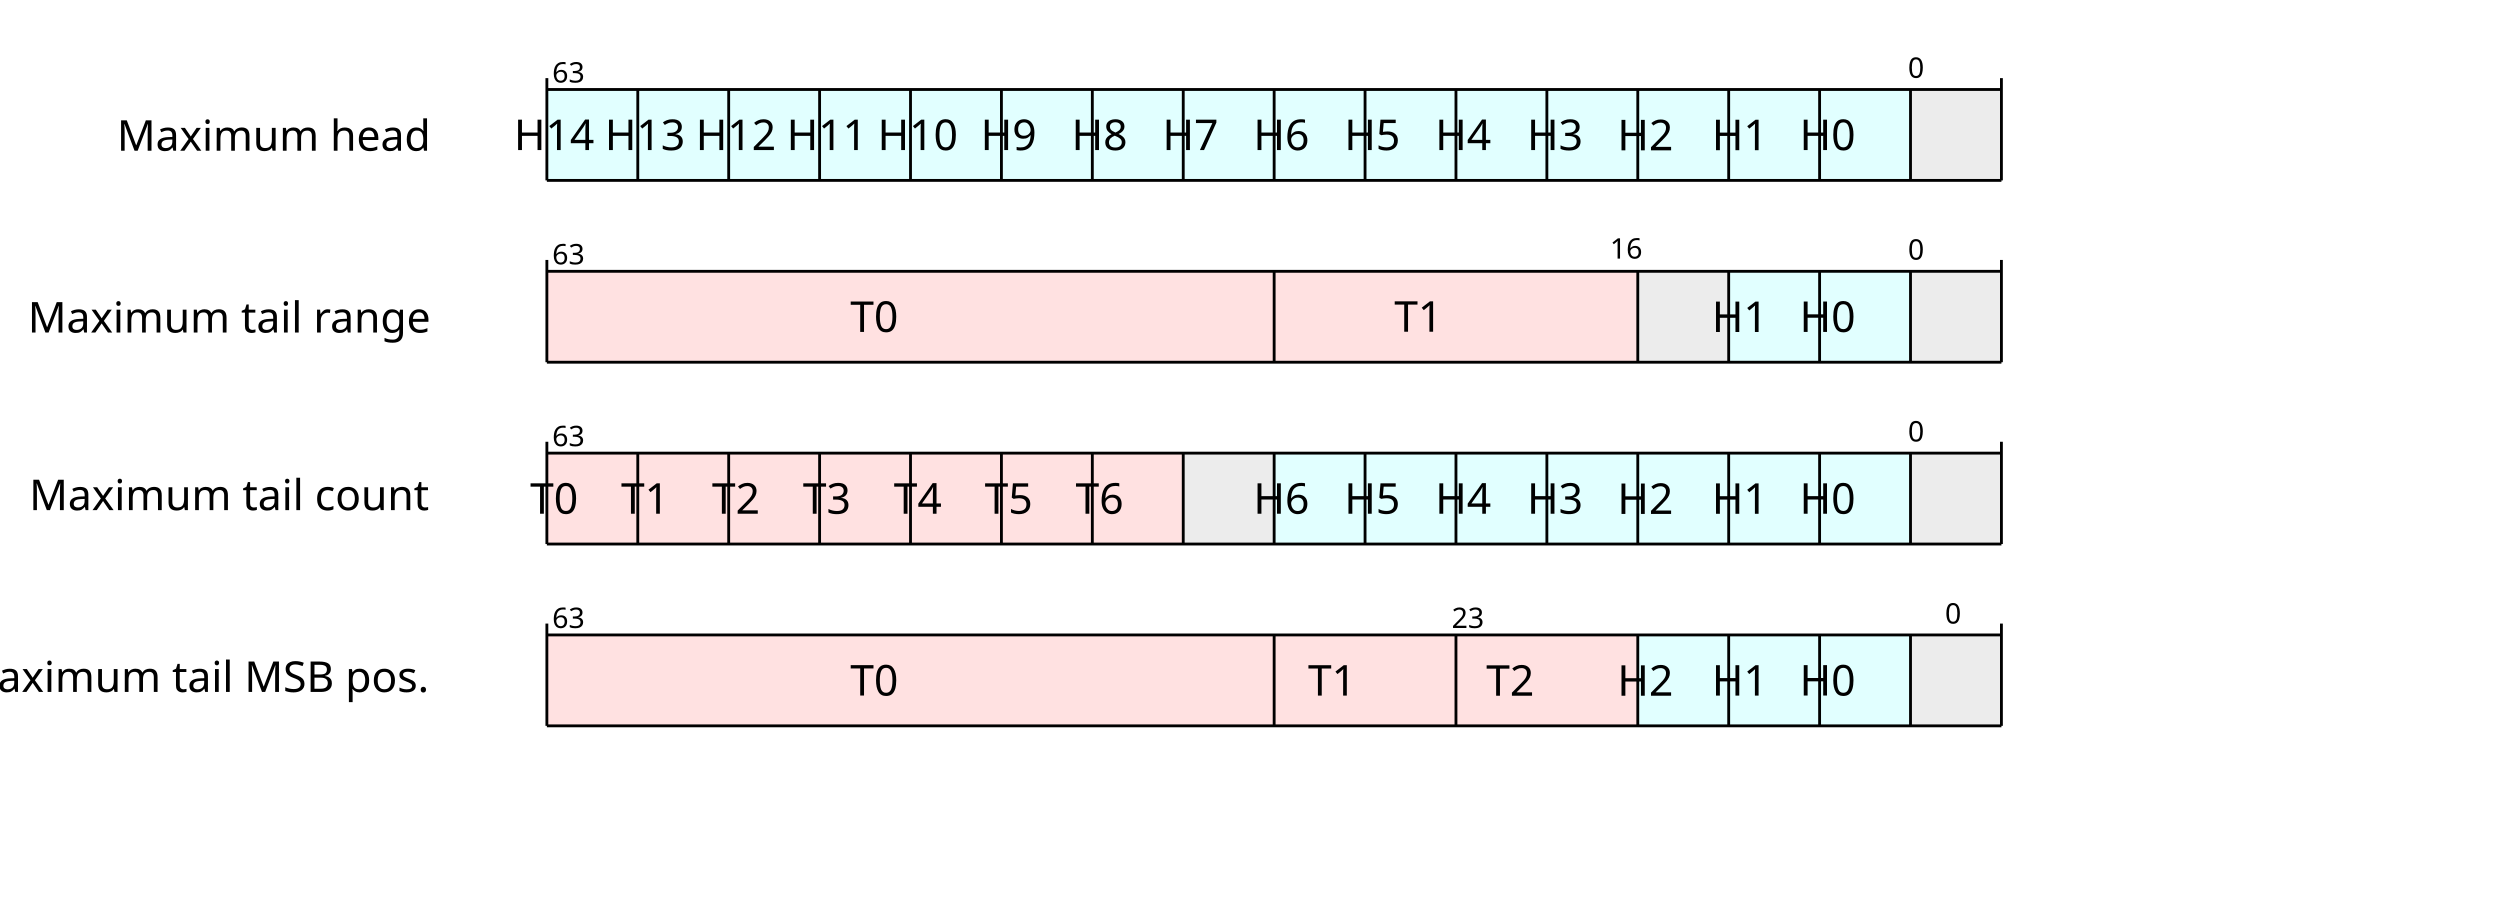
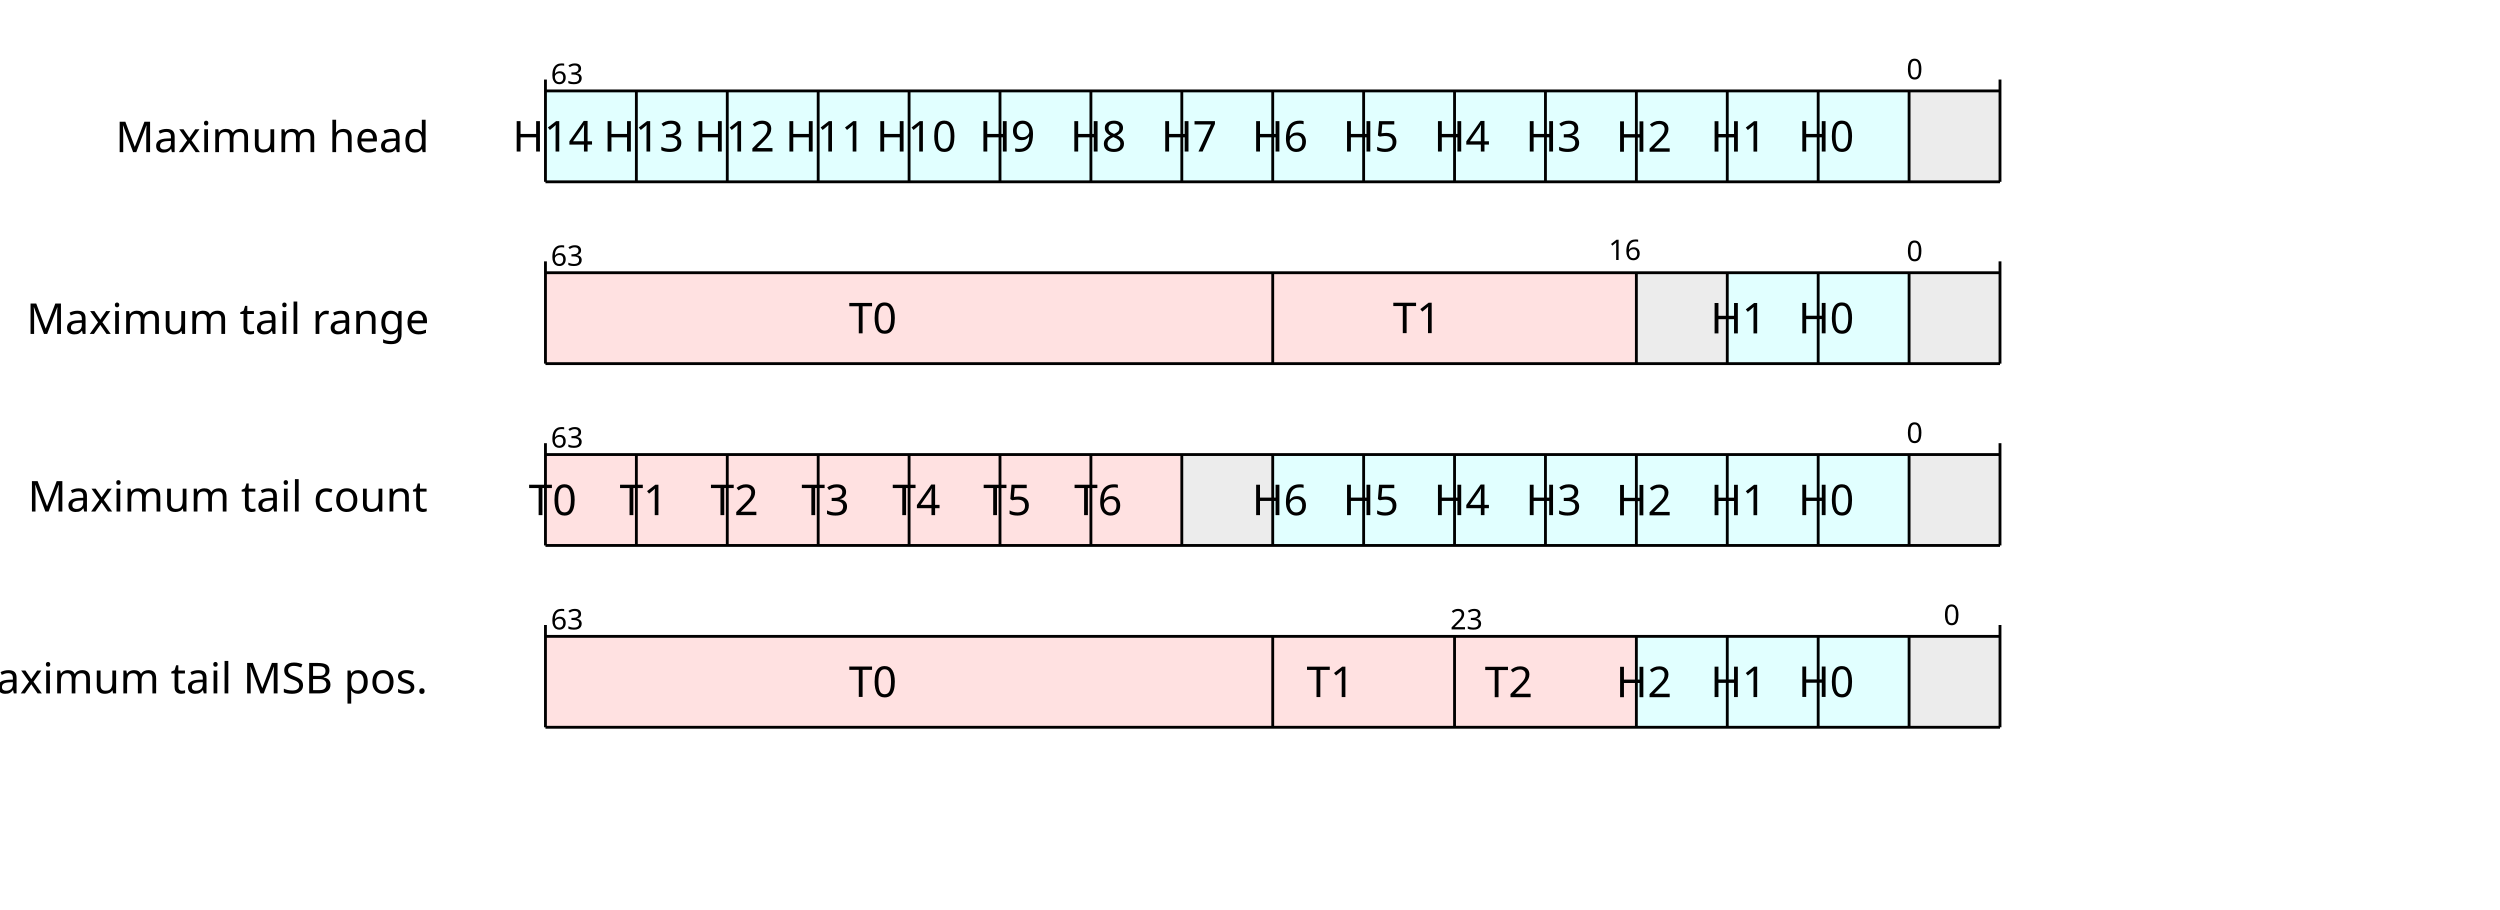
<svg xmlns="http://www.w3.org/2000/svg" width="880" height="320" viewBox="0 0 880 320" id="svg2" version="1.1">
  <defs id="defs4">
    <marker style="overflow:visible" id="DistanceEnd" refX="0.0" refY="0.0" orient="auto">
      <g id="g2301" style="stroke:#000000;stroke-opacity:1;fill:#000000;fill-opacity:1">
        <path style="fill:#000000;stroke:#000000;stroke-width:1.15;stroke-linecap:square;stroke-opacity:1;fill-opacity:1" d="M 0,0 L -2,0" id="path2316" />
        <path style="fill:#000000;fill-rule:evenodd;stroke:#000000;stroke-opacity:1;fill-opacity:1" d="M 0,0 L -13,4 L -9,0 -13,-4 L 0,0 z " id="path2312" />
        <path style="fill:#000000;stroke:#000000;stroke-width:1;stroke-linecap:square;stroke-opacity:1;fill-opacity:1" d="M 0,-4 L 0,40" id="path2314" />
      </g>
    </marker>
    <marker style="overflow:visible" id="marker7231" refX="0.0" refY="0.0" orient="auto">
      <g id="g7233" style="stroke:#000000;stroke-opacity:1;fill:#000000;fill-opacity:1">
        <path style="fill:#000000;stroke:#000000;stroke-width:1.15;stroke-linecap:square;stroke-opacity:1;fill-opacity:1" d="M 0,0 L 2,0" id="path7235" />
        <path style="fill:#000000;fill-rule:evenodd;stroke:#000000;stroke-opacity:1;fill-opacity:1" d="M 0,0 L 13,4 L 9,0 13,-4 L 0,0 z " id="path7237" />
        <path style="fill:#000000;stroke:#000000;stroke-width:1;stroke-linecap:square;stroke-opacity:1;fill-opacity:1" d="M 0,-4 L 0,40" id="path7239" />
      </g>
    </marker>
    <marker style="overflow:visible" id="DistanceStart" refX="0.0" refY="0.0" orient="auto">
      <g id="g2300" style="stroke:#000000;stroke-opacity:1;fill:#000000;fill-opacity:1">
        <path style="fill:#000000;stroke:#000000;stroke-width:1.15;stroke-linecap:square;stroke-opacity:1;fill-opacity:1" d="M 0,0 L 2,0" id="path2306" />
        <path style="fill:#000000;fill-rule:evenodd;stroke:#000000;stroke-opacity:1;fill-opacity:1" d="M 0,0 L 13,4 L 9,0 13,-4 L 0,0 z " id="path2302" />
        <path style="fill:#000000;stroke:#000000;stroke-width:1;stroke-linecap:square;stroke-opacity:1;fill-opacity:1" d="M 0,-4 L 0,40" id="path2304" />
      </g>
    </marker>
    <marker orient="auto" refY="0.0" refX="0.0" id="Arrow2Mstart" style="overflow:visible">
      <path id="path4792" style="fill-rule:evenodd;stroke-width:0.625;stroke-linejoin:round;stroke:#000000;stroke-opacity:1;fill:#000000;fill-opacity:1" d="M 8.719,4.034 L -2.207,0.016 L 8.719,-4.002 C 6.973,-1.63 6.983,1.616 8.719,4.034 z " transform="scale(0.6) translate(0,0)" />
    </marker>
    <marker orient="auto" refY="0.0" refX="0.0" id="Arrow2Mend" style="overflow:visible;">
      <path id="path4795" style="fill-rule:evenodd;stroke-width:0.625;stroke-linejoin:round;stroke:#000000;stroke-opacity:1;fill:#000000;fill-opacity:1" d="M 8.719,4.034 L -2.207,0.016 L 8.719,-4.002 C 6.973,-1.63 6.983,1.616 8.719,4.034 z " transform="scale(0.6) rotate(180) translate(0,0)" />
    </marker>
    <marker orient="auto" refY="0" refX="0" id="Arrow2Mstart-6" style="overflow:visible">
      <path id="path4792-6" style="fill:#000000;fill-opacity:1;fill-rule:evenodd;stroke:#000000;stroke-width:0.625;stroke-linejoin:round;stroke-opacity:1" d="M 8.719,4.034 -2.207,0.016 8.719,-4.002 c -1.745,2.372 -1.735,5.617 -6e-7,8.035 z" transform="scale(0.6,0.6)" />
    </marker>
    <marker orient="auto" refY="0" refX="0" id="Arrow2Mend-0" style="overflow:visible">
      <path id="path4795-7" style="fill:#000000;fill-opacity:1;fill-rule:evenodd;stroke:#000000;stroke-width:0.625;stroke-linejoin:round;stroke-opacity:1" d="M 8.719,4.034 -2.207,0.016 8.719,-4.002 c -1.745,2.372 -1.735,5.617 -6e-7,8.035 z" transform="scale(-0.6,-0.6)" />
    </marker>
  </defs>
-   <g id="layer1" transform="translate(0.5,-880.5)">
+   <g id="layer1" transform="translate(0,-880)">
    <rect style="color:#000000;clip-rule:nonzero;display:inline;overflow:visible;visibility:visible;opacity:1;isolation:auto;mix-blend-mode:normal;color-interpolation:sRGB;color-interpolation-filters:linearRGB;solid-color:#000000;solid-opacity:1;fill:#ffe1e1;fill-opacity:1;fill-rule:evenodd;stroke:none;stroke-width:1;stroke-linecap:butt;stroke-linejoin:miter;stroke-miterlimit:4;stroke-dasharray:4, 4;stroke-dashoffset:0;stroke-opacity:1;color-rendering:auto;image-rendering:auto;shape-rendering:auto;text-rendering:auto;enable-background:accumulate" id="rect8870-8-8-0-5-3" width="224" height="32" x="192" y="1040" />
    <rect style="color:#000000;clip-rule:nonzero;display:inline;overflow:visible;visibility:visible;opacity:1;isolation:auto;mix-blend-mode:normal;color-interpolation:sRGB;color-interpolation-filters:linearRGB;solid-color:#000000;solid-opacity:1;fill:#ffe1e1;fill-opacity:1;fill-rule:evenodd;stroke:none;stroke-width:1;stroke-linecap:butt;stroke-linejoin:miter;stroke-miterlimit:4;stroke-dasharray:4, 4;stroke-dashoffset:0;stroke-opacity:1;color-rendering:auto;image-rendering:auto;shape-rendering:auto;text-rendering:auto;enable-background:accumulate" id="rect8870-8-8-0-5" width="384" height="32" x="192" y="976" />
    <rect style="color:#000000;clip-rule:nonzero;display:inline;overflow:visible;visibility:visible;opacity:1;isolation:auto;mix-blend-mode:normal;color-interpolation:sRGB;color-interpolation-filters:linearRGB;solid-color:#000000;solid-opacity:1;fill:#e1ffff;fill-opacity:1;fill-rule:evenodd;stroke:none;stroke-width:1;stroke-linecap:butt;stroke-linejoin:miter;stroke-miterlimit:4;stroke-dasharray:4, 4;stroke-dashoffset:0;stroke-opacity:1;color-rendering:auto;image-rendering:auto;shape-rendering:auto;text-rendering:auto;enable-background:accumulate" id="rect8870-8-8-0-9" width="224" height="32" x="448" y="1040" />
    <rect style="color:#000000;clip-rule:nonzero;display:inline;overflow:visible;visibility:visible;opacity:1;isolation:auto;mix-blend-mode:normal;color-interpolation:sRGB;color-interpolation-filters:linearRGB;solid-color:#000000;solid-opacity:1;fill:#e1ffff;fill-opacity:1;fill-rule:evenodd;stroke:none;stroke-width:1;stroke-linecap:butt;stroke-linejoin:miter;stroke-miterlimit:4;stroke-dasharray:4, 4;stroke-dashoffset:0;stroke-opacity:1;color-rendering:auto;image-rendering:auto;shape-rendering:auto;text-rendering:auto;enable-background:accumulate" id="rect8870-8-8-0" width="64" height="32" x="608" y="976" />
    <rect style="color:#000000;clip-rule:nonzero;display:inline;overflow:visible;visibility:visible;opacity:1;isolation:auto;mix-blend-mode:normal;color-interpolation:sRGB;color-interpolation-filters:linearRGB;solid-color:#000000;solid-opacity:1;fill:#e1ffff;fill-opacity:1;fill-rule:evenodd;stroke:none;stroke-width:1;stroke-linecap:butt;stroke-linejoin:miter;stroke-miterlimit:4;stroke-dasharray:4, 4;stroke-dashoffset:0;stroke-opacity:1;color-rendering:auto;image-rendering:auto;shape-rendering:auto;text-rendering:auto;enable-background:accumulate" id="rect8870-8-8" width="480" height="32" x="192" y="912" />
    <rect style="color:#000000;clip-rule:nonzero;display:inline;overflow:visible;visibility:visible;opacity:1;isolation:auto;mix-blend-mode:normal;color-interpolation:sRGB;color-interpolation-filters:linearRGB;solid-color:#000000;solid-opacity:1;fill:#ececec;fill-opacity:1;fill-rule:evenodd;stroke:none;stroke-width:1;stroke-linecap:butt;stroke-linejoin:miter;stroke-miterlimit:4;stroke-dasharray:4, 4;stroke-dashoffset:0;stroke-opacity:1;color-rendering:auto;image-rendering:auto;shape-rendering:auto;text-rendering:auto;enable-background:accumulate" id="rect8870-5" width="32" height="32" x="672" y="1040" />
    <rect style="color:#000000;clip-rule:nonzero;display:inline;overflow:visible;visibility:visible;opacity:1;isolation:auto;mix-blend-mode:normal;color-interpolation:sRGB;color-interpolation-filters:linearRGB;solid-color:#000000;solid-opacity:1;fill:#ececec;fill-opacity:1;fill-rule:evenodd;stroke:none;stroke-width:1;stroke-linecap:butt;stroke-linejoin:miter;stroke-miterlimit:4;stroke-dasharray:4, 4;stroke-dashoffset:0;stroke-opacity:1;color-rendering:auto;image-rendering:auto;shape-rendering:auto;text-rendering:auto;enable-background:accumulate" id="rect8870-8" width="32" height="32" x="672" y="976" />
    <rect style="color:#000000;clip-rule:nonzero;display:inline;overflow:visible;visibility:visible;opacity:1;isolation:auto;mix-blend-mode:normal;color-interpolation:sRGB;color-interpolation-filters:linearRGB;solid-color:#000000;solid-opacity:1;fill:#ececec;fill-opacity:1;fill-rule:evenodd;stroke:none;stroke-width:1;stroke-linecap:butt;stroke-linejoin:miter;stroke-miterlimit:4;stroke-dasharray:4, 4;stroke-dashoffset:0;stroke-opacity:1;color-rendering:auto;image-rendering:auto;shape-rendering:auto;text-rendering:auto;enable-background:accumulate" id="rect8870-2" width="32" height="32" x="672" y="912" />
    <rect style="color:#000000;clip-rule:nonzero;display:inline;overflow:visible;visibility:visible;opacity:1;isolation:auto;mix-blend-mode:normal;color-interpolation:sRGB;color-interpolation-filters:linearRGB;solid-color:#000000;solid-opacity:1;fill:#ececec;fill-opacity:1;fill-rule:evenodd;stroke:none;stroke-width:1;stroke-linecap:butt;stroke-linejoin:miter;stroke-miterlimit:4;stroke-dasharray:4, 4;stroke-dashoffset:0;stroke-opacity:1;color-rendering:auto;image-rendering:auto;shape-rendering:auto;text-rendering:auto;enable-background:accumulate" id="rect8870-4" width="32" height="32" x="416" y="1040" />
    <rect style="color:#000000;clip-rule:nonzero;display:inline;overflow:visible;visibility:visible;opacity:1;isolation:auto;mix-blend-mode:normal;color-interpolation:sRGB;color-interpolation-filters:linearRGB;solid-color:#000000;solid-opacity:1;fill:#ececec;fill-opacity:1;fill-rule:evenodd;stroke:none;stroke-width:1;stroke-linecap:butt;stroke-linejoin:miter;stroke-miterlimit:4;stroke-dasharray:4, 4;stroke-dashoffset:0;stroke-opacity:1;color-rendering:auto;image-rendering:auto;shape-rendering:auto;text-rendering:auto;enable-background:accumulate" id="rect8870" width="32" height="32" x="576" y="976" />
    <path style="fill:none;fill-rule:evenodd;stroke:#000000;stroke-width:1px;stroke-linecap:butt;stroke-linejoin:miter;stroke-opacity:1" d="m 192,912 512,0" id="path4140" />
    <path style="fill:none;fill-rule:evenodd;stroke:#000000;stroke-width:1px;stroke-linecap:butt;stroke-linejoin:miter;stroke-opacity:1" d="m 704,944 0,-36" id="path4140-5" />
    <path style="fill:none;fill-rule:evenodd;stroke:#000000;stroke-width:1px;stroke-linecap:butt;stroke-linejoin:miter;stroke-opacity:1" d="m 672,944 0,-32" id="path4140-5-1" />
    <path style="fill:none;fill-rule:evenodd;stroke:#000000;stroke-width:1px;stroke-linecap:butt;stroke-linejoin:miter;stroke-opacity:1" d="m 608,944 0,-32" id="path4140-5-3-7-1" />
    <path style="fill:none;fill-rule:evenodd;stroke:#000000;stroke-width:1px;stroke-linecap:butt;stroke-linejoin:miter;stroke-opacity:1" d="m 192,944 512,0" id="path4140-1" />
    <text xml:space="preserve" style="font-style:normal;font-weight:normal;font-size:20px;line-height:125%;font-family:sans-serif;text-align:end;letter-spacing:0px;word-spacing:0px;text-anchor:end;fill:#000000;fill-opacity:1;stroke:none;stroke-width:1px;stroke-linecap:butt;stroke-linejoin:miter;stroke-opacity:1" x="702.82" y="907.902" id="text3491">
      <tspan id="tspan3493" x="702.82" y="907.902" style="font-size:10px;text-align:end;text-anchor:end">0</tspan>
    </text>
    <text xml:space="preserve" style="font-style:normal;font-weight:normal;font-size:20px;line-height:125%;font-family:sans-serif;text-align:center;letter-spacing:0px;word-spacing:0px;text-anchor:middle;fill:#000000;fill-opacity:1;stroke:none;stroke-width:1px;stroke-linecap:butt;stroke-linejoin:miter;stroke-opacity:1" x="624.93" y="933.358" id="text3491-1-4-8">
      <tspan id="tspan3493-9-8-1" x="624.93" y="933.358" style="font-size:15px;text-align:center;text-anchor:middle">H1</tspan>
    </text>
    <path style="fill:none;fill-rule:evenodd;stroke:#000000;stroke-width:1px;stroke-linecap:butt;stroke-linejoin:miter;stroke-opacity:1" d="m 512,944 0,-32" id="path4140-5-3-7-1-9" />
    <path style="fill:none;fill-rule:evenodd;stroke:#000000;stroke-width:1px;stroke-linecap:butt;stroke-linejoin:miter;stroke-opacity:1" d="m 192,944 0,-36" id="path4140-5-3-7-1-1-0-1" />
    <path style="fill:none;fill-rule:evenodd;stroke:#000000;stroke-width:1px;stroke-linecap:butt;stroke-linejoin:miter;stroke-opacity:1" d="m 640,944 0,-32" id="path4140-5-3-7-1-8" />
    <text xml:space="preserve" style="font-style:normal;font-weight:normal;font-size:20px;line-height:125%;font-family:sans-serif;text-align:center;letter-spacing:0px;word-spacing:0px;text-anchor:middle;fill:#000000;fill-opacity:1;stroke:none;stroke-width:1px;stroke-linecap:butt;stroke-linejoin:miter;stroke-opacity:1" x="655.813" y="933.332" id="text3491-1-4-8-0">
      <tspan id="tspan3493-9-8-1-37" x="655.813" y="933.332" style="font-size:15px;text-align:center;text-anchor:middle">H0</tspan>
    </text>
    <text xml:space="preserve" style="font-style:normal;font-weight:normal;font-size:20px;line-height:125%;font-family:sans-serif;text-align:end;letter-spacing:0px;word-spacing:0px;text-anchor:end;fill:#000000;fill-opacity:1;stroke:none;stroke-width:1px;stroke-linecap:butt;stroke-linejoin:miter;stroke-opacity:1" x="193.882" y="909.555" id="text3491-1-4-6-3">
      <tspan id="tspan3493-9-8-4-5" x="193.882" y="909.555" style="font-size:10px;text-align:start;text-anchor:start">63</tspan>
    </text>
    <text xml:space="preserve" style="font-style:normal;font-weight:normal;font-size:20px;line-height:125%;font-family:sans-serif;text-align:center;letter-spacing:0px;word-spacing:0px;text-anchor:middle;fill:#000000;fill-opacity:1;stroke:none;stroke-width:1px;stroke-linecap:butt;stroke-linejoin:miter;stroke-opacity:1" x="591.663" y="933.405" id="text3491-1-4-8-0-7">
      <tspan id="tspan3493-9-8-1-37-3" x="591.663" y="933.405" style="font-size:15px;text-align:center;text-anchor:middle">H2</tspan>
    </text>
    <text xml:space="preserve" style="font-style:normal;font-weight:normal;font-size:20px;line-height:125%;font-family:sans-serif;text-align:center;letter-spacing:0px;word-spacing:0px;text-anchor:middle;fill:#000000;fill-opacity:1;stroke:none;stroke-width:1px;stroke-linecap:butt;stroke-linejoin:miter;stroke-opacity:1" x="559.875" y="933.332" id="text3491-1-4-8-0-7-9">
      <tspan id="tspan3493-9-8-1-37-3-5" x="559.875" y="933.332" style="font-size:15px;text-align:center;text-anchor:middle">H3</tspan>
    </text>
    <text xml:space="preserve" style="font-style:normal;font-weight:normal;font-size:20px;line-height:125%;font-family:sans-serif;text-align:center;letter-spacing:0px;word-spacing:0px;text-anchor:middle;fill:#000000;fill-opacity:1;stroke:none;stroke-width:1px;stroke-linecap:butt;stroke-linejoin:miter;stroke-opacity:1" x="527.557" y="933.332" id="text3491-1-4-8-0-7-8">
      <tspan id="tspan3493-9-8-1-37-3-7" x="527.557" y="933.332" style="font-size:15px;text-align:center;text-anchor:middle">H4</tspan>
    </text>
    <path style="fill:none;fill-rule:evenodd;stroke:#000000;stroke-width:1px;stroke-linecap:butt;stroke-linejoin:miter;stroke-opacity:1" d="m 576,944 0,-32" id="path4140-5-3-7-1-1-0-5" />
    <path style="fill:none;fill-rule:evenodd;stroke:#000000;stroke-width:1px;stroke-linecap:butt;stroke-linejoin:miter;stroke-opacity:1" d="m 544,944 0,-32" id="path4140-5-3-7-1-1-0-2" />
    <path style="fill:none;fill-rule:evenodd;stroke:#000000;stroke-width:1px;stroke-linecap:butt;stroke-linejoin:miter;stroke-opacity:1" d="m 480,944 0,-32" id="path4140-5-3-7-1-9-0" />
    <path style="fill:none;fill-rule:evenodd;stroke:#000000;stroke-width:1px;stroke-linecap:butt;stroke-linejoin:miter;stroke-opacity:1" d="m 448,944 0,-32" id="path4140-5-3-7-1-9-0-2" />
    <path style="fill:none;fill-rule:evenodd;stroke:#000000;stroke-width:1px;stroke-linecap:butt;stroke-linejoin:miter;stroke-opacity:1" d="m 416,944 0,-32" id="path4140-5-3-7-1-9-0-4" />
    <path style="fill:none;fill-rule:evenodd;stroke:#000000;stroke-width:1px;stroke-linecap:butt;stroke-linejoin:miter;stroke-opacity:1" d="m 384,944 0,-32" id="path4140-5-3-7-1-9-0-2-2" />
    <path style="fill:none;fill-rule:evenodd;stroke:#000000;stroke-width:1px;stroke-linecap:butt;stroke-linejoin:miter;stroke-opacity:1" d="m 352,944 0,-32" id="path4140-5-3-7-1-9-0-5" />
    <path style="fill:none;fill-rule:evenodd;stroke:#000000;stroke-width:1px;stroke-linecap:butt;stroke-linejoin:miter;stroke-opacity:1" d="m 320,944 0,-32" id="path4140-5-3-7-1-9-0-2-3" />
    <path style="fill:none;fill-rule:evenodd;stroke:#000000;stroke-width:1px;stroke-linecap:butt;stroke-linejoin:miter;stroke-opacity:1" d="m 288,944 0,-32" id="path4140-5-3-7-1-9-0-7" />
    <path style="fill:none;fill-rule:evenodd;stroke:#000000;stroke-width:1px;stroke-linecap:butt;stroke-linejoin:miter;stroke-opacity:1" d="m 256,944 0,-32" id="path4140-5-3-7-1-9-0-2-9" />
    <path style="fill:none;fill-rule:evenodd;stroke:#000000;stroke-width:1px;stroke-linecap:butt;stroke-linejoin:miter;stroke-opacity:1" d="m 224,944 0,-32" id="path4140-5-3-7-1-9-0-41" />
    <text xml:space="preserve" style="font-style:normal;font-weight:normal;font-size:20px;line-height:125%;font-family:sans-serif;text-align:center;letter-spacing:0px;word-spacing:0px;text-anchor:middle;fill:#000000;fill-opacity:1;stroke:none;stroke-width:1px;stroke-linecap:butt;stroke-linejoin:miter;stroke-opacity:1" x="495.557" y="933.332" id="text3491-1-4-8-0-7-8-7">
      <tspan id="tspan3493-9-8-1-37-3-7-6" x="495.557" y="933.332" style="font-size:15px;text-align:center;text-anchor:middle">H5</tspan>
    </text>
    <text xml:space="preserve" style="font-style:normal;font-weight:normal;font-size:20px;line-height:125%;font-family:sans-serif;text-align:center;letter-spacing:0px;word-spacing:0px;text-anchor:middle;fill:#000000;fill-opacity:1;stroke:none;stroke-width:1px;stroke-linecap:butt;stroke-linejoin:miter;stroke-opacity:1" x="463.557" y="933.332" id="text3491-1-4-8-0-7-8-1">
      <tspan id="tspan3493-9-8-1-37-3-7-5" x="463.557" y="933.332" style="font-size:15px;text-align:center;text-anchor:middle">H6</tspan>
    </text>
    <text xml:space="preserve" style="font-style:normal;font-weight:normal;font-size:20px;line-height:125%;font-family:sans-serif;text-align:center;letter-spacing:0px;word-spacing:0px;text-anchor:middle;fill:#000000;fill-opacity:1;stroke:none;stroke-width:1px;stroke-linecap:butt;stroke-linejoin:miter;stroke-opacity:1" x="431.557" y="933.332" id="text3491-1-4-8-0-7-8-2">
      <tspan id="tspan3493-9-8-1-37-3-7-2" x="431.557" y="933.332" style="font-size:15px;text-align:center;text-anchor:middle">H7</tspan>
    </text>
    <text xml:space="preserve" style="font-style:normal;font-weight:normal;font-size:20px;line-height:125%;font-family:sans-serif;text-align:center;letter-spacing:0px;word-spacing:0px;text-anchor:middle;fill:#000000;fill-opacity:1;stroke:none;stroke-width:1px;stroke-linecap:butt;stroke-linejoin:miter;stroke-opacity:1" x="399.557" y="933.332" id="text3491-1-4-8-0-7-8-5">
      <tspan id="tspan3493-9-8-1-37-3-7-4" x="399.557" y="933.332" style="font-size:15px;text-align:center;text-anchor:middle">H8</tspan>
    </text>
    <text xml:space="preserve" style="font-style:normal;font-weight:normal;font-size:20px;line-height:125%;font-family:sans-serif;text-align:center;letter-spacing:0px;word-spacing:0px;text-anchor:middle;fill:#000000;fill-opacity:1;stroke:none;stroke-width:1px;stroke-linecap:butt;stroke-linejoin:miter;stroke-opacity:1" x="367.557" y="933.332" id="text3491-1-4-8-0-7-8-26">
      <tspan id="tspan3493-9-8-1-37-3-7-1" x="367.557" y="933.332" style="font-size:15px;text-align:center;text-anchor:middle">H9</tspan>
    </text>
    <text xml:space="preserve" style="font-style:normal;font-weight:normal;font-size:20px;line-height:125%;font-family:sans-serif;text-align:center;letter-spacing:0px;word-spacing:0px;text-anchor:middle;fill:#000000;fill-opacity:1;stroke:none;stroke-width:1px;stroke-linecap:butt;stroke-linejoin:miter;stroke-opacity:1" x="335.557" y="933.332" id="text3491-1-4-8-0-7-8-8">
      <tspan id="tspan3493-9-8-1-37-3-7-8" x="335.557" y="933.332" style="font-size:15px;text-align:center;text-anchor:middle">H10</tspan>
    </text>
    <text xml:space="preserve" style="font-style:normal;font-weight:normal;font-size:20px;line-height:125%;font-family:sans-serif;text-align:center;letter-spacing:0px;word-spacing:0px;text-anchor:middle;fill:#000000;fill-opacity:1;stroke:none;stroke-width:1px;stroke-linecap:butt;stroke-linejoin:miter;stroke-opacity:1" x="303.557" y="933.332" id="text3491-1-4-8-0-7-8-15">
      <tspan id="tspan3493-9-8-1-37-3-7-0" x="303.557" y="933.332" style="font-size:15px;text-align:center;text-anchor:middle">H11</tspan>
    </text>
    <text xml:space="preserve" style="font-style:normal;font-weight:normal;font-size:20px;line-height:125%;font-family:sans-serif;text-align:center;letter-spacing:0px;word-spacing:0px;text-anchor:middle;fill:#000000;fill-opacity:1;stroke:none;stroke-width:1px;stroke-linecap:butt;stroke-linejoin:miter;stroke-opacity:1" x="271.557" y="933.332" id="text3491-1-4-8-0-7-8-29">
      <tspan id="tspan3493-9-8-1-37-3-7-19" x="271.557" y="933.332" style="font-size:15px;text-align:center;text-anchor:middle">H12</tspan>
    </text>
    <text xml:space="preserve" style="font-style:normal;font-weight:normal;font-size:20px;line-height:125%;font-family:sans-serif;text-align:center;letter-spacing:0px;word-spacing:0px;text-anchor:middle;fill:#000000;fill-opacity:1;stroke:none;stroke-width:1px;stroke-linecap:butt;stroke-linejoin:miter;stroke-opacity:1" x="239.557" y="933.332" id="text3491-1-4-8-0-7-8-9">
      <tspan id="tspan3493-9-8-1-37-3-7-55" x="239.557" y="933.332" style="font-size:15px;text-align:center;text-anchor:middle">H13</tspan>
    </text>
    <text xml:space="preserve" style="font-style:normal;font-weight:normal;font-size:20px;line-height:125%;font-family:sans-serif;text-align:center;letter-spacing:0px;word-spacing:0px;text-anchor:middle;fill:#000000;fill-opacity:1;stroke:none;stroke-width:1px;stroke-linecap:butt;stroke-linejoin:miter;stroke-opacity:1" x="207.557" y="933.332" id="text3491-1-4-8-0-7-8-22">
      <tspan id="tspan3493-9-8-1-37-3-7-81" x="207.557" y="933.332" style="font-size:15px;text-align:center;text-anchor:middle">H14</tspan>
    </text>
    <path style="fill:none;fill-rule:evenodd;stroke:#000000;stroke-width:1px;stroke-linecap:butt;stroke-linejoin:miter;stroke-opacity:1" d="m 192,976 512,0" id="path4140-3" />
    <path style="fill:none;fill-rule:evenodd;stroke:#000000;stroke-width:1px;stroke-linecap:butt;stroke-linejoin:miter;stroke-opacity:1" d="m 704,1008 0,-36" id="path4140-5-4" />
    <path style="fill:none;fill-rule:evenodd;stroke:#000000;stroke-width:1px;stroke-linecap:butt;stroke-linejoin:miter;stroke-opacity:1" d="m 672,1008 0,-32" id="path4140-5-1-4" />
    <path style="fill:none;fill-rule:evenodd;stroke:#000000;stroke-width:1px;stroke-linecap:butt;stroke-linejoin:miter;stroke-opacity:1" d="m 608,1008 0,-32" id="path4140-5-3-7-1-91" />
    <path style="fill:none;fill-rule:evenodd;stroke:#000000;stroke-width:1px;stroke-linecap:butt;stroke-linejoin:miter;stroke-opacity:1" d="m 192,1008 512,0" id="path4140-1-0" />
    <text xml:space="preserve" style="font-style:normal;font-weight:normal;font-size:20px;line-height:125%;font-family:sans-serif;text-align:end;letter-spacing:0px;word-spacing:0px;text-anchor:end;fill:#000000;fill-opacity:1;stroke:none;stroke-width:1px;stroke-linecap:butt;stroke-linejoin:miter;stroke-opacity:1" x="702.82" y="971.902" id="text3491-0">
      <tspan id="tspan3493-8" x="702.82" y="971.902" style="font-size:10px;text-align:end;text-anchor:end">0</tspan>
    </text>
    <text xml:space="preserve" style="font-style:normal;font-weight:normal;font-size:20px;line-height:125%;font-family:sans-serif;text-align:center;letter-spacing:0px;word-spacing:0px;text-anchor:middle;fill:#000000;fill-opacity:1;stroke:none;stroke-width:1px;stroke-linecap:butt;stroke-linejoin:miter;stroke-opacity:1" x="624.93" y="997.358" id="text3491-1-4-8-5">
      <tspan id="tspan3493-9-8-1-2" x="624.93" y="997.358" style="font-size:15px;text-align:center;text-anchor:middle">H1</tspan>
    </text>
    <path style="fill:none;fill-rule:evenodd;stroke:#000000;stroke-width:1px;stroke-linecap:butt;stroke-linejoin:miter;stroke-opacity:1" d="m 192,1008 0,-36" id="path4140-5-3-7-1-1-0-1-2" />
    <path style="fill:none;fill-rule:evenodd;stroke:#000000;stroke-width:1px;stroke-linecap:butt;stroke-linejoin:miter;stroke-opacity:1" d="m 640,1008 0,-32" id="path4140-5-3-7-1-8-2" />
    <text xml:space="preserve" style="font-style:normal;font-weight:normal;font-size:20px;line-height:125%;font-family:sans-serif;text-align:center;letter-spacing:0px;word-spacing:0px;text-anchor:middle;fill:#000000;fill-opacity:1;stroke:none;stroke-width:1px;stroke-linecap:butt;stroke-linejoin:miter;stroke-opacity:1" x="655.813" y="997.332" id="text3491-1-4-8-0-5">
      <tspan id="tspan3493-9-8-1-37-0" x="655.813" y="997.332" style="font-size:15px;text-align:center;text-anchor:middle">H0</tspan>
    </text>
    <text xml:space="preserve" style="font-style:normal;font-weight:normal;font-size:20px;line-height:125%;font-family:sans-serif;text-align:end;letter-spacing:0px;word-spacing:0px;text-anchor:end;fill:#000000;fill-opacity:1;stroke:none;stroke-width:1px;stroke-linecap:butt;stroke-linejoin:miter;stroke-opacity:1" x="193.882" y="973.555" id="text3491-1-4-6-3-5">
      <tspan id="tspan3493-9-8-4-5-2" x="193.882" y="973.555" style="font-size:10px;text-align:start;text-anchor:start">63</tspan>
    </text>
    <path style="fill:none;fill-rule:evenodd;stroke:#000000;stroke-width:1px;stroke-linecap:butt;stroke-linejoin:miter;stroke-opacity:1" d="m 576,1008 0,-32" id="path4140-5-3-7-1-1-0-5-5" />
    <path style="fill:none;fill-rule:evenodd;stroke:#000000;stroke-width:1px;stroke-linecap:butt;stroke-linejoin:miter;stroke-opacity:1" d="m 448,1008 0,-32" id="path4140-5-3-7-1-9-0-2-8" />
    <text xml:space="preserve" style="font-style:normal;font-weight:normal;font-size:20px;line-height:125%;font-family:sans-serif;text-align:center;letter-spacing:0px;word-spacing:0px;text-anchor:middle;fill:#000000;fill-opacity:1;stroke:none;stroke-width:1px;stroke-linecap:butt;stroke-linejoin:miter;stroke-opacity:1" x="511.747" y="997.262" id="text3491-1-4-8-0-7-8-1-2">
      <tspan id="tspan3493-9-8-1-37-3-7-5-6" x="511.747" y="997.262" style="font-size:15px;text-align:center;text-anchor:middle">T1</tspan>
    </text>
    <text xml:space="preserve" style="font-style:normal;font-weight:normal;font-size:20px;line-height:125%;font-family:sans-serif;text-align:center;letter-spacing:0px;word-spacing:0px;text-anchor:middle;fill:#000000;fill-opacity:1;stroke:none;stroke-width:1px;stroke-linecap:butt;stroke-linejoin:miter;stroke-opacity:1" x="320.253" y="997.332" id="text3491-1-4-8-0-7-8-22-7">
      <tspan id="tspan3493-9-8-1-37-3-7-81-7" x="320.253" y="997.332" style="font-size:15px;text-align:center;text-anchor:middle">T0</tspan>
    </text>
    <path style="fill:none;fill-rule:evenodd;stroke:#000000;stroke-width:1px;stroke-linecap:butt;stroke-linejoin:miter;stroke-opacity:1" d="m 192,1040 512,0" id="path4140-37" />
    <path style="fill:none;fill-rule:evenodd;stroke:#000000;stroke-width:1px;stroke-linecap:butt;stroke-linejoin:miter;stroke-opacity:1" d="m 704,1072 0,-36" id="path4140-5-9" />
    <path style="fill:none;fill-rule:evenodd;stroke:#000000;stroke-width:1px;stroke-linecap:butt;stroke-linejoin:miter;stroke-opacity:1" d="m 672,1072 0,-32" id="path4140-5-1-2" />
    <path style="fill:none;fill-rule:evenodd;stroke:#000000;stroke-width:1px;stroke-linecap:butt;stroke-linejoin:miter;stroke-opacity:1" d="m 608,1072 0,-32" id="path4140-5-3-7-1-0" />
    <path style="fill:none;fill-rule:evenodd;stroke:#000000;stroke-width:1px;stroke-linecap:butt;stroke-linejoin:miter;stroke-opacity:1" d="m 192,1072 512,0" id="path4140-1-4" />
    <text xml:space="preserve" style="font-style:normal;font-weight:normal;font-size:20px;line-height:125%;font-family:sans-serif;text-align:end;letter-spacing:0px;word-spacing:0px;text-anchor:end;fill:#000000;fill-opacity:1;stroke:none;stroke-width:1px;stroke-linecap:butt;stroke-linejoin:miter;stroke-opacity:1" x="702.82" y="1035.902" id="text3491-5">
      <tspan id="tspan3493-5" x="702.82" y="1035.902" style="font-size:10px;text-align:end;text-anchor:end">0</tspan>
    </text>
    <text xml:space="preserve" style="font-style:normal;font-weight:normal;font-size:20px;line-height:125%;font-family:sans-serif;text-align:center;letter-spacing:0px;word-spacing:0px;text-anchor:middle;fill:#000000;fill-opacity:1;stroke:none;stroke-width:1px;stroke-linecap:butt;stroke-linejoin:miter;stroke-opacity:1" x="624.93" y="1061.358" id="text3491-1-4-8-4">
      <tspan id="tspan3493-9-8-1-4" x="624.93" y="1061.358" style="font-size:15px;text-align:center;text-anchor:middle">H1</tspan>
    </text>
    <path style="fill:none;fill-rule:evenodd;stroke:#000000;stroke-width:1px;stroke-linecap:butt;stroke-linejoin:miter;stroke-opacity:1" d="m 512,1072 0,-32" id="path4140-5-3-7-1-9-6" />
    <path style="fill:none;fill-rule:evenodd;stroke:#000000;stroke-width:1px;stroke-linecap:butt;stroke-linejoin:miter;stroke-opacity:1" d="m 192,1072 0,-36" id="path4140-5-3-7-1-1-0-1-4" />
    <path style="fill:none;fill-rule:evenodd;stroke:#000000;stroke-width:1px;stroke-linecap:butt;stroke-linejoin:miter;stroke-opacity:1" d="m 640,1072 0,-32" id="path4140-5-3-7-1-8-0" />
    <text xml:space="preserve" style="font-style:normal;font-weight:normal;font-size:20px;line-height:125%;font-family:sans-serif;text-align:center;letter-spacing:0px;word-spacing:0px;text-anchor:middle;fill:#000000;fill-opacity:1;stroke:none;stroke-width:1px;stroke-linecap:butt;stroke-linejoin:miter;stroke-opacity:1" x="655.813" y="1061.332" id="text3491-1-4-8-0-3">
      <tspan id="tspan3493-9-8-1-37-38" x="655.813" y="1061.332" style="font-size:15px;text-align:center;text-anchor:middle">H0</tspan>
    </text>
    <text xml:space="preserve" style="font-style:normal;font-weight:normal;font-size:20px;line-height:125%;font-family:sans-serif;text-align:end;letter-spacing:0px;word-spacing:0px;text-anchor:end;fill:#000000;fill-opacity:1;stroke:none;stroke-width:1px;stroke-linecap:butt;stroke-linejoin:miter;stroke-opacity:1" x="193.882" y="1037.555" id="text3491-1-4-6-3-4">
      <tspan id="tspan3493-9-8-4-5-8" x="193.882" y="1037.555" style="font-size:10px;text-align:start;text-anchor:start">63</tspan>
    </text>
    <text xml:space="preserve" style="font-style:normal;font-weight:normal;font-size:20px;line-height:125%;font-family:sans-serif;text-align:center;letter-spacing:0px;word-spacing:0px;text-anchor:middle;fill:#000000;fill-opacity:1;stroke:none;stroke-width:1px;stroke-linecap:butt;stroke-linejoin:miter;stroke-opacity:1" x="591.663" y="1061.405" id="text3491-1-4-8-0-7-5">
      <tspan id="tspan3493-9-8-1-37-3-1" x="591.663" y="1061.405" style="font-size:15px;text-align:center;text-anchor:middle">H2</tspan>
    </text>
    <text xml:space="preserve" style="font-style:normal;font-weight:normal;font-size:20px;line-height:125%;font-family:sans-serif;text-align:center;letter-spacing:0px;word-spacing:0px;text-anchor:middle;fill:#000000;fill-opacity:1;stroke:none;stroke-width:1px;stroke-linecap:butt;stroke-linejoin:miter;stroke-opacity:1" x="559.875" y="1061.332" id="text3491-1-4-8-0-7-9-3">
      <tspan id="tspan3493-9-8-1-37-3-5-0" x="559.875" y="1061.332" style="font-size:15px;text-align:center;text-anchor:middle">H3</tspan>
    </text>
    <text xml:space="preserve" style="font-style:normal;font-weight:normal;font-size:20px;line-height:125%;font-family:sans-serif;text-align:center;letter-spacing:0px;word-spacing:0px;text-anchor:middle;fill:#000000;fill-opacity:1;stroke:none;stroke-width:1px;stroke-linecap:butt;stroke-linejoin:miter;stroke-opacity:1" x="527.557" y="1061.332" id="text3491-1-4-8-0-7-8-87">
      <tspan id="tspan3493-9-8-1-37-3-7-59" x="527.557" y="1061.332" style="font-size:15px;text-align:center;text-anchor:middle">H4</tspan>
    </text>
    <path style="fill:none;fill-rule:evenodd;stroke:#000000;stroke-width:1px;stroke-linecap:butt;stroke-linejoin:miter;stroke-opacity:1" d="m 576,1072 0,-32" id="path4140-5-3-7-1-1-0-5-2" />
    <path style="fill:none;fill-rule:evenodd;stroke:#000000;stroke-width:1px;stroke-linecap:butt;stroke-linejoin:miter;stroke-opacity:1" d="m 544,1072 0,-32" id="path4140-5-3-7-1-1-0-2-0" />
    <path style="fill:none;fill-rule:evenodd;stroke:#000000;stroke-width:1px;stroke-linecap:butt;stroke-linejoin:miter;stroke-opacity:1" d="m 480,1072 0,-32" id="path4140-5-3-7-1-9-0-8" />
    <path style="fill:none;fill-rule:evenodd;stroke:#000000;stroke-width:1px;stroke-linecap:butt;stroke-linejoin:miter;stroke-opacity:1" d="m 448,1072 0,-32" id="path4140-5-3-7-1-9-0-2-0" />
    <path style="fill:none;fill-rule:evenodd;stroke:#000000;stroke-width:1px;stroke-linecap:butt;stroke-linejoin:miter;stroke-opacity:1" d="m 416,1072 0,-32" id="path4140-5-3-7-1-9-0-4-1" />
    <path style="fill:none;fill-rule:evenodd;stroke:#000000;stroke-width:1px;stroke-linecap:butt;stroke-linejoin:miter;stroke-opacity:1" d="m 384,1072 0,-32" id="path4140-5-3-7-1-9-0-2-2-1" />
    <path style="fill:none;fill-rule:evenodd;stroke:#000000;stroke-width:1px;stroke-linecap:butt;stroke-linejoin:miter;stroke-opacity:1" d="m 352,1072 0,-32" id="path4140-5-3-7-1-9-0-5-9" />
    <path style="fill:none;fill-rule:evenodd;stroke:#000000;stroke-width:1px;stroke-linecap:butt;stroke-linejoin:miter;stroke-opacity:1" d="m 320,1072 0,-32" id="path4140-5-3-7-1-9-0-2-3-0" />
    <path style="fill:none;fill-rule:evenodd;stroke:#000000;stroke-width:1px;stroke-linecap:butt;stroke-linejoin:miter;stroke-opacity:1" d="m 288,1072 0,-32" id="path4140-5-3-7-1-9-0-7-5" />
    <path style="fill:none;fill-rule:evenodd;stroke:#000000;stroke-width:1px;stroke-linecap:butt;stroke-linejoin:miter;stroke-opacity:1" d="m 256,1072 0,-32" id="path4140-5-3-7-1-9-0-2-9-9" />
    <path style="fill:none;fill-rule:evenodd;stroke:#000000;stroke-width:1px;stroke-linecap:butt;stroke-linejoin:miter;stroke-opacity:1" d="m 224,1072 0,-32" id="path4140-5-3-7-1-9-0-41-7" />
    <text xml:space="preserve" style="font-style:normal;font-weight:normal;font-size:20px;line-height:125%;font-family:sans-serif;text-align:center;letter-spacing:0px;word-spacing:0px;text-anchor:middle;fill:#000000;fill-opacity:1;stroke:none;stroke-width:1px;stroke-linecap:butt;stroke-linejoin:miter;stroke-opacity:1" x="495.557" y="1061.332" id="text3491-1-4-8-0-7-8-7-0">
      <tspan id="tspan3493-9-8-1-37-3-7-6-4" x="495.557" y="1061.332" style="font-size:15px;text-align:center;text-anchor:middle">H5</tspan>
    </text>
    <text xml:space="preserve" style="font-style:normal;font-weight:normal;font-size:20px;line-height:125%;font-family:sans-serif;text-align:center;letter-spacing:0px;word-spacing:0px;text-anchor:middle;fill:#000000;fill-opacity:1;stroke:none;stroke-width:1px;stroke-linecap:butt;stroke-linejoin:miter;stroke-opacity:1" x="463.557" y="1061.332" id="text3491-1-4-8-0-7-8-1-1">
      <tspan id="tspan3493-9-8-1-37-3-7-5-62" x="463.557" y="1061.332" style="font-size:15px;text-align:center;text-anchor:middle">H6</tspan>
    </text>
    <text xml:space="preserve" style="font-style:normal;font-weight:normal;font-size:20px;line-height:125%;font-family:sans-serif;text-align:center;letter-spacing:0px;word-spacing:0px;text-anchor:middle;fill:#000000;fill-opacity:1;stroke:none;stroke-width:1px;stroke-linecap:butt;stroke-linejoin:miter;stroke-opacity:1" x="399.557" y="1061.332" id="text3491-1-4-8-0-7-8-5-6">
      <tspan id="tspan3493-9-8-1-37-3-7-4-0" x="399.557" y="1061.332" style="font-size:15px;text-align:center;text-anchor:middle">T6</tspan>
    </text>
    <text xml:space="preserve" style="font-style:normal;font-weight:normal;font-size:20px;line-height:125%;font-family:sans-serif;text-align:center;letter-spacing:0px;word-spacing:0px;text-anchor:middle;fill:#000000;fill-opacity:1;stroke:none;stroke-width:1px;stroke-linecap:butt;stroke-linejoin:miter;stroke-opacity:1" x="367.557" y="1061.332" id="text3491-1-4-8-0-7-8-26-9">
      <tspan id="tspan3493-9-8-1-37-3-7-1-2" x="367.557" y="1061.332" style="font-size:15px;text-align:center;text-anchor:middle">T5</tspan>
    </text>
    <text xml:space="preserve" style="font-style:normal;font-weight:normal;font-size:20px;line-height:125%;font-family:sans-serif;text-align:center;letter-spacing:0px;word-spacing:0px;text-anchor:middle;fill:#000000;fill-opacity:1;stroke:none;stroke-width:1px;stroke-linecap:butt;stroke-linejoin:miter;stroke-opacity:1" x="335.557" y="1061.332" id="text3491-1-4-8-0-7-8-8-9">
      <tspan id="tspan3493-9-8-1-37-3-7-8-4" x="335.557" y="1061.332" style="font-size:15px;text-align:center;text-anchor:middle">T4</tspan>
    </text>
    <text xml:space="preserve" style="font-style:normal;font-weight:normal;font-size:20px;line-height:125%;font-family:sans-serif;text-align:center;letter-spacing:0px;word-spacing:0px;text-anchor:middle;fill:#000000;fill-opacity:1;stroke:none;stroke-width:1px;stroke-linecap:butt;stroke-linejoin:miter;stroke-opacity:1" x="303.557" y="1061.332" id="text3491-1-4-8-0-7-8-15-5">
      <tspan id="tspan3493-9-8-1-37-3-7-0-4" x="303.557" y="1061.332" style="font-size:15px;text-align:center;text-anchor:middle">T3</tspan>
    </text>
    <text xml:space="preserve" style="font-style:normal;font-weight:normal;font-size:20px;line-height:125%;font-family:sans-serif;text-align:center;letter-spacing:0px;word-spacing:0px;text-anchor:middle;fill:#000000;fill-opacity:1;stroke:none;stroke-width:1px;stroke-linecap:butt;stroke-linejoin:miter;stroke-opacity:1" x="271.557" y="1061.332" id="text3491-1-4-8-0-7-8-29-7">
      <tspan id="tspan3493-9-8-1-37-3-7-19-5" x="271.557" y="1061.332" style="font-size:15px;text-align:center;text-anchor:middle">T2</tspan>
    </text>
    <text xml:space="preserve" style="font-style:normal;font-weight:normal;font-size:20px;line-height:125%;font-family:sans-serif;text-align:center;letter-spacing:0px;word-spacing:0px;text-anchor:middle;fill:#000000;fill-opacity:1;stroke:none;stroke-width:1px;stroke-linecap:butt;stroke-linejoin:miter;stroke-opacity:1" x="239.557" y="1061.332" id="text3491-1-4-8-0-7-8-9-3">
      <tspan id="tspan3493-9-8-1-37-3-7-55-4" x="239.557" y="1061.332" style="font-size:15px;text-align:center;text-anchor:middle">T1</tspan>
    </text>
    <text xml:space="preserve" style="font-style:normal;font-weight:normal;font-size:20px;line-height:125%;font-family:sans-serif;text-align:center;letter-spacing:0px;word-spacing:0px;text-anchor:middle;fill:#000000;fill-opacity:1;stroke:none;stroke-width:1px;stroke-linecap:butt;stroke-linejoin:miter;stroke-opacity:1" x="207.557" y="1061.332" id="text3491-1-4-8-0-7-8-22-4">
      <tspan id="tspan3493-9-8-1-37-3-7-81-8" x="207.557" y="1061.332" style="font-size:15px;text-align:center;text-anchor:middle">T0</tspan>
    </text>
    <text xml:space="preserve" style="font-style:normal;font-weight:normal;font-size:20px;line-height:125%;font-family:sans-serif;text-align:end;letter-spacing:0px;word-spacing:0px;text-anchor:end;fill:#000000;fill-opacity:1;stroke:none;stroke-width:1px;stroke-linecap:butt;stroke-linejoin:miter;stroke-opacity:1" x="566.204" y="971.523" id="text3491-1-4-6-3-5-5">
      <tspan id="tspan3493-9-8-4-5-2-8" x="566.204" y="971.523" style="font-size:10px;text-align:start;text-anchor:start">16</tspan>
    </text>
    <text xml:space="preserve" style="font-style:normal;font-weight:normal;font-size:20px;line-height:125%;font-family:sans-serif;text-align:end;letter-spacing:0px;word-spacing:0px;text-anchor:end;fill:#000000;fill-opacity:1;stroke:none;stroke-width:1px;stroke-linecap:butt;stroke-linejoin:miter;stroke-opacity:1" x="177.084" y="933.552" id="text3491-1-4-8-0-7-8-22-6">
      <tspan id="tspan3493-9-8-1-37-3-7-81-81" x="177.084" y="933.552" style="font-size:15px;text-align:end;text-anchor:end">Maximum head</tspan>
    </text>
    <text xml:space="preserve" style="font-style:normal;font-weight:normal;font-size:20px;line-height:125%;font-family:sans-serif;text-align:end;letter-spacing:0px;word-spacing:0px;text-anchor:end;fill:#000000;fill-opacity:1;stroke:none;stroke-width:1px;stroke-linecap:butt;stroke-linejoin:miter;stroke-opacity:1" x="177.084" y="997.552" id="text3491-1-4-8-0-7-8-22-6-8">
      <tspan id="tspan3493-9-8-1-37-3-7-81-81-5" x="177.084" y="997.552" style="font-size:15px;text-align:end;text-anchor:end">Maximum tail range</tspan>
    </text>
    <text xml:space="preserve" style="font-style:normal;font-weight:normal;font-size:20px;line-height:125%;font-family:sans-serif;text-align:end;letter-spacing:0px;word-spacing:0px;text-anchor:end;fill:#000000;fill-opacity:1;stroke:none;stroke-width:1px;stroke-linecap:butt;stroke-linejoin:miter;stroke-opacity:1" x="176.535" y="1060.065" id="text3491-1-4-8-0-7-8-22-6-8-2">
      <tspan id="tspan3493-9-8-1-37-3-7-81-81-5-6" x="176.535" y="1060.065" style="font-size:15px;text-align:end;text-anchor:end">Maximum tail count</tspan>
    </text>
    <rect style="color:#000000;clip-rule:nonzero;display:inline;overflow:visible;visibility:visible;opacity:1;isolation:auto;mix-blend-mode:normal;color-interpolation:sRGB;color-interpolation-filters:linearRGB;solid-color:#000000;solid-opacity:1;fill:#ffe1e1;fill-opacity:1;fill-rule:evenodd;stroke:none;stroke-width:1;stroke-linecap:butt;stroke-linejoin:miter;stroke-miterlimit:4;stroke-dasharray:4, 4;stroke-dashoffset:0;stroke-opacity:1;color-rendering:auto;image-rendering:auto;shape-rendering:auto;text-rendering:auto;enable-background:accumulate" id="rect8870-8-8-0-5-3-7" width="384" height="32" x="192" y="1104" />
    <rect style="color:#000000;clip-rule:nonzero;display:inline;overflow:visible;visibility:visible;opacity:1;isolation:auto;mix-blend-mode:normal;color-interpolation:sRGB;color-interpolation-filters:linearRGB;solid-color:#000000;solid-opacity:1;fill:#e1ffff;fill-opacity:1;fill-rule:evenodd;stroke:none;stroke-width:1;stroke-linecap:butt;stroke-linejoin:miter;stroke-miterlimit:4;stroke-dasharray:4, 4;stroke-dashoffset:0;stroke-opacity:1;color-rendering:auto;image-rendering:auto;shape-rendering:auto;text-rendering:auto;enable-background:accumulate" id="rect8870-8-8-0-9-1" width="96" height="32" x="576" y="1104" />
    <rect style="color:#000000;clip-rule:nonzero;display:inline;overflow:visible;visibility:visible;opacity:1;isolation:auto;mix-blend-mode:normal;color-interpolation:sRGB;color-interpolation-filters:linearRGB;solid-color:#000000;solid-opacity:1;fill:#ececec;fill-opacity:1;fill-rule:evenodd;stroke:none;stroke-width:1;stroke-linecap:butt;stroke-linejoin:miter;stroke-miterlimit:4;stroke-dasharray:4, 4;stroke-dashoffset:0;stroke-opacity:1;color-rendering:auto;image-rendering:auto;shape-rendering:auto;text-rendering:auto;enable-background:accumulate" id="rect8870-5-1" width="32" height="32" x="672" y="1104" />
    <path style="fill:none;fill-rule:evenodd;stroke:#000000;stroke-width:1px;stroke-linecap:butt;stroke-linejoin:miter;stroke-opacity:1" d="m 192,1104 512,0" id="path4140-37-7" />
    <path style="fill:none;fill-rule:evenodd;stroke:#000000;stroke-width:1px;stroke-linecap:butt;stroke-linejoin:miter;stroke-opacity:1" d="m 704,1136 0,-36" id="path4140-5-9-6" />
    <path style="fill:none;fill-rule:evenodd;stroke:#000000;stroke-width:1px;stroke-linecap:butt;stroke-linejoin:miter;stroke-opacity:1" d="m 672,1136 0,-32" id="path4140-5-1-2-3" />
    <path style="fill:none;fill-rule:evenodd;stroke:#000000;stroke-width:1px;stroke-linecap:butt;stroke-linejoin:miter;stroke-opacity:1" d="m 608,1136 0,-32" id="path4140-5-3-7-1-0-4" />
    <path style="fill:none;fill-rule:evenodd;stroke:#000000;stroke-width:1px;stroke-linecap:butt;stroke-linejoin:miter;stroke-opacity:1" d="m 192,1136 512,0" id="path4140-1-4-2" />
    <text xml:space="preserve" style="font-style:normal;font-weight:normal;font-size:20px;line-height:125%;font-family:sans-serif;text-align:center;letter-spacing:0px;word-spacing:0px;text-anchor:middle;fill:#000000;fill-opacity:1;stroke:none;stroke-width:1px;stroke-linecap:butt;stroke-linejoin:miter;stroke-opacity:1" x="700" y="1100" id="text3491-5-8">
      <tspan id="tspan3493-5-8" x="700" y="1100" style="font-size:10px;text-align:center;text-anchor:middle">0</tspan>
    </text>
    <text xml:space="preserve" style="font-style:normal;font-weight:normal;font-size:20px;line-height:125%;font-family:sans-serif;text-align:center;letter-spacing:0px;word-spacing:0px;text-anchor:middle;fill:#000000;fill-opacity:1;stroke:none;stroke-width:1px;stroke-linecap:butt;stroke-linejoin:miter;stroke-opacity:1" x="624.93" y="1125.358" id="text3491-1-4-8-4-8">
      <tspan id="tspan3493-9-8-1-4-6" x="624.93" y="1125.358" style="font-size:15px;text-align:center;text-anchor:middle">H1</tspan>
    </text>
    <path style="fill:none;fill-rule:evenodd;stroke:#000000;stroke-width:1px;stroke-linecap:butt;stroke-linejoin:miter;stroke-opacity:1" d="m 192,1136 0,-36" id="path4140-5-3-7-1-1-0-1-4-3" />
    <path style="fill:none;fill-rule:evenodd;stroke:#000000;stroke-width:1px;stroke-linecap:butt;stroke-linejoin:miter;stroke-opacity:1" d="m 640,1136 0,-32" id="path4140-5-3-7-1-8-0-5" />
    <text xml:space="preserve" style="font-style:normal;font-weight:normal;font-size:20px;line-height:125%;font-family:sans-serif;text-align:center;letter-spacing:0px;word-spacing:0px;text-anchor:middle;fill:#000000;fill-opacity:1;stroke:none;stroke-width:1px;stroke-linecap:butt;stroke-linejoin:miter;stroke-opacity:1" x="655.813" y="1125.332" id="text3491-1-4-8-0-3-2">
      <tspan id="tspan3493-9-8-1-37-38-8" x="655.813" y="1125.332" style="font-size:15px;text-align:center;text-anchor:middle">H0</tspan>
    </text>
    <text xml:space="preserve" style="font-style:normal;font-weight:normal;font-size:20px;line-height:125%;font-family:sans-serif;text-align:end;letter-spacing:0px;word-spacing:0px;text-anchor:end;fill:#000000;fill-opacity:1;stroke:none;stroke-width:1px;stroke-linecap:butt;stroke-linejoin:miter;stroke-opacity:1" x="193.882" y="1101.555" id="text3491-1-4-6-3-4-5">
      <tspan id="tspan3493-9-8-4-5-8-0" x="193.882" y="1101.555" style="font-size:10px;text-align:start;text-anchor:start">63</tspan>
    </text>
    <text xml:space="preserve" style="font-style:normal;font-weight:normal;font-size:20px;line-height:125%;font-family:sans-serif;text-align:center;letter-spacing:0px;word-spacing:0px;text-anchor:middle;fill:#000000;fill-opacity:1;stroke:none;stroke-width:1px;stroke-linecap:butt;stroke-linejoin:miter;stroke-opacity:1" x="591.663" y="1125.405" id="text3491-1-4-8-0-7-5-1">
      <tspan id="tspan3493-9-8-1-37-3-1-6" x="591.663" y="1125.405" style="font-size:15px;text-align:center;text-anchor:middle">H2</tspan>
    </text>
    <path style="fill:none;fill-rule:evenodd;stroke:#000000;stroke-width:1px;stroke-linecap:butt;stroke-linejoin:miter;stroke-opacity:1" d="m 576,1136 0,-32" id="path4140-5-3-7-1-1-0-5-2-7" />
    <path style="fill:none;fill-rule:evenodd;stroke:#000000;stroke-width:1px;stroke-linecap:butt;stroke-linejoin:miter;stroke-opacity:1" d="m 512,1136 0,-32" id="path4140-5-3-7-1-9-0-4-1-9" />
    <path style="fill:none;fill-rule:evenodd;stroke:#000000;stroke-width:1px;stroke-linecap:butt;stroke-linejoin:miter;stroke-opacity:1" d="m 448,1136 0,-32" id="path4140-5-3-7-1-9-0-2-2-1-7" />
    <text xml:space="preserve" style="font-style:normal;font-weight:normal;font-size:20px;line-height:125%;font-family:sans-serif;text-align:center;letter-spacing:0px;word-spacing:0px;text-anchor:middle;fill:#000000;fill-opacity:1;stroke:none;stroke-width:1px;stroke-linecap:butt;stroke-linejoin:miter;stroke-opacity:1" x="544.103" y="1125.405" id="text3491-1-4-8-0-7-8-29-7-2">
      <tspan id="tspan3493-9-8-1-37-3-7-19-5-3" x="544.103" y="1125.405" style="font-size:15px;text-align:center;text-anchor:middle">T2</tspan>
    </text>
    <text xml:space="preserve" style="font-style:normal;font-weight:normal;font-size:20px;line-height:125%;font-family:sans-serif;text-align:center;letter-spacing:0px;word-spacing:0px;text-anchor:middle;fill:#000000;fill-opacity:1;stroke:none;stroke-width:1px;stroke-linecap:butt;stroke-linejoin:miter;stroke-opacity:1" x="481.37" y="1125.358" id="text3491-1-4-8-0-7-8-9-3-8">
      <tspan id="tspan3493-9-8-1-37-3-7-55-4-0" x="481.37" y="1125.358" style="font-size:15px;text-align:center;text-anchor:middle">T1</tspan>
    </text>
    <text xml:space="preserve" style="font-style:normal;font-weight:normal;font-size:20px;line-height:125%;font-family:sans-serif;text-align:center;letter-spacing:0px;word-spacing:0px;text-anchor:middle;fill:#000000;fill-opacity:1;stroke:none;stroke-width:1px;stroke-linecap:butt;stroke-linejoin:miter;stroke-opacity:1" x="320.253" y="1125.332" id="text3491-1-4-8-0-7-8-22-4-8">
      <tspan id="tspan3493-9-8-1-37-3-7-81-8-4" x="320.253" y="1125.332" style="font-size:15px;text-align:center;text-anchor:middle">T0</tspan>
    </text>
    <text xml:space="preserve" style="font-style:normal;font-weight:normal;font-size:20px;line-height:125%;font-family:sans-serif;text-align:end;letter-spacing:0px;word-spacing:0px;text-anchor:end;fill:#000000;fill-opacity:1;stroke:none;stroke-width:1px;stroke-linecap:butt;stroke-linejoin:miter;stroke-opacity:1" x="176.535" y="1124.065" id="text3491-1-4-8-0-7-8-22-6-8-2-3">
      <tspan id="tspan3493-9-8-1-37-3-7-81-81-5-6-3" x="176.535" y="1124.065" style="font-size:15px;text-align:end;text-anchor:end">Maximum tail MSB pos.</tspan>
    </text>
    <text xml:space="preserve" style="font-style:normal;font-weight:normal;font-size:20px;line-height:125%;font-family:sans-serif;text-align:end;letter-spacing:0px;word-spacing:0px;text-anchor:end;fill:#000000;fill-opacity:1;stroke:none;stroke-width:1px;stroke-linecap:butt;stroke-linejoin:miter;stroke-opacity:1" x="510.478" y="1101.555" id="text3491-1-4-6-3-5-5-3">
      <tspan id="tspan3493-9-8-4-5-2-8-6" x="510.478" y="1101.555" style="font-size:10px;text-align:start;text-anchor:start">23</tspan>
    </text>
  </g>
</svg>
